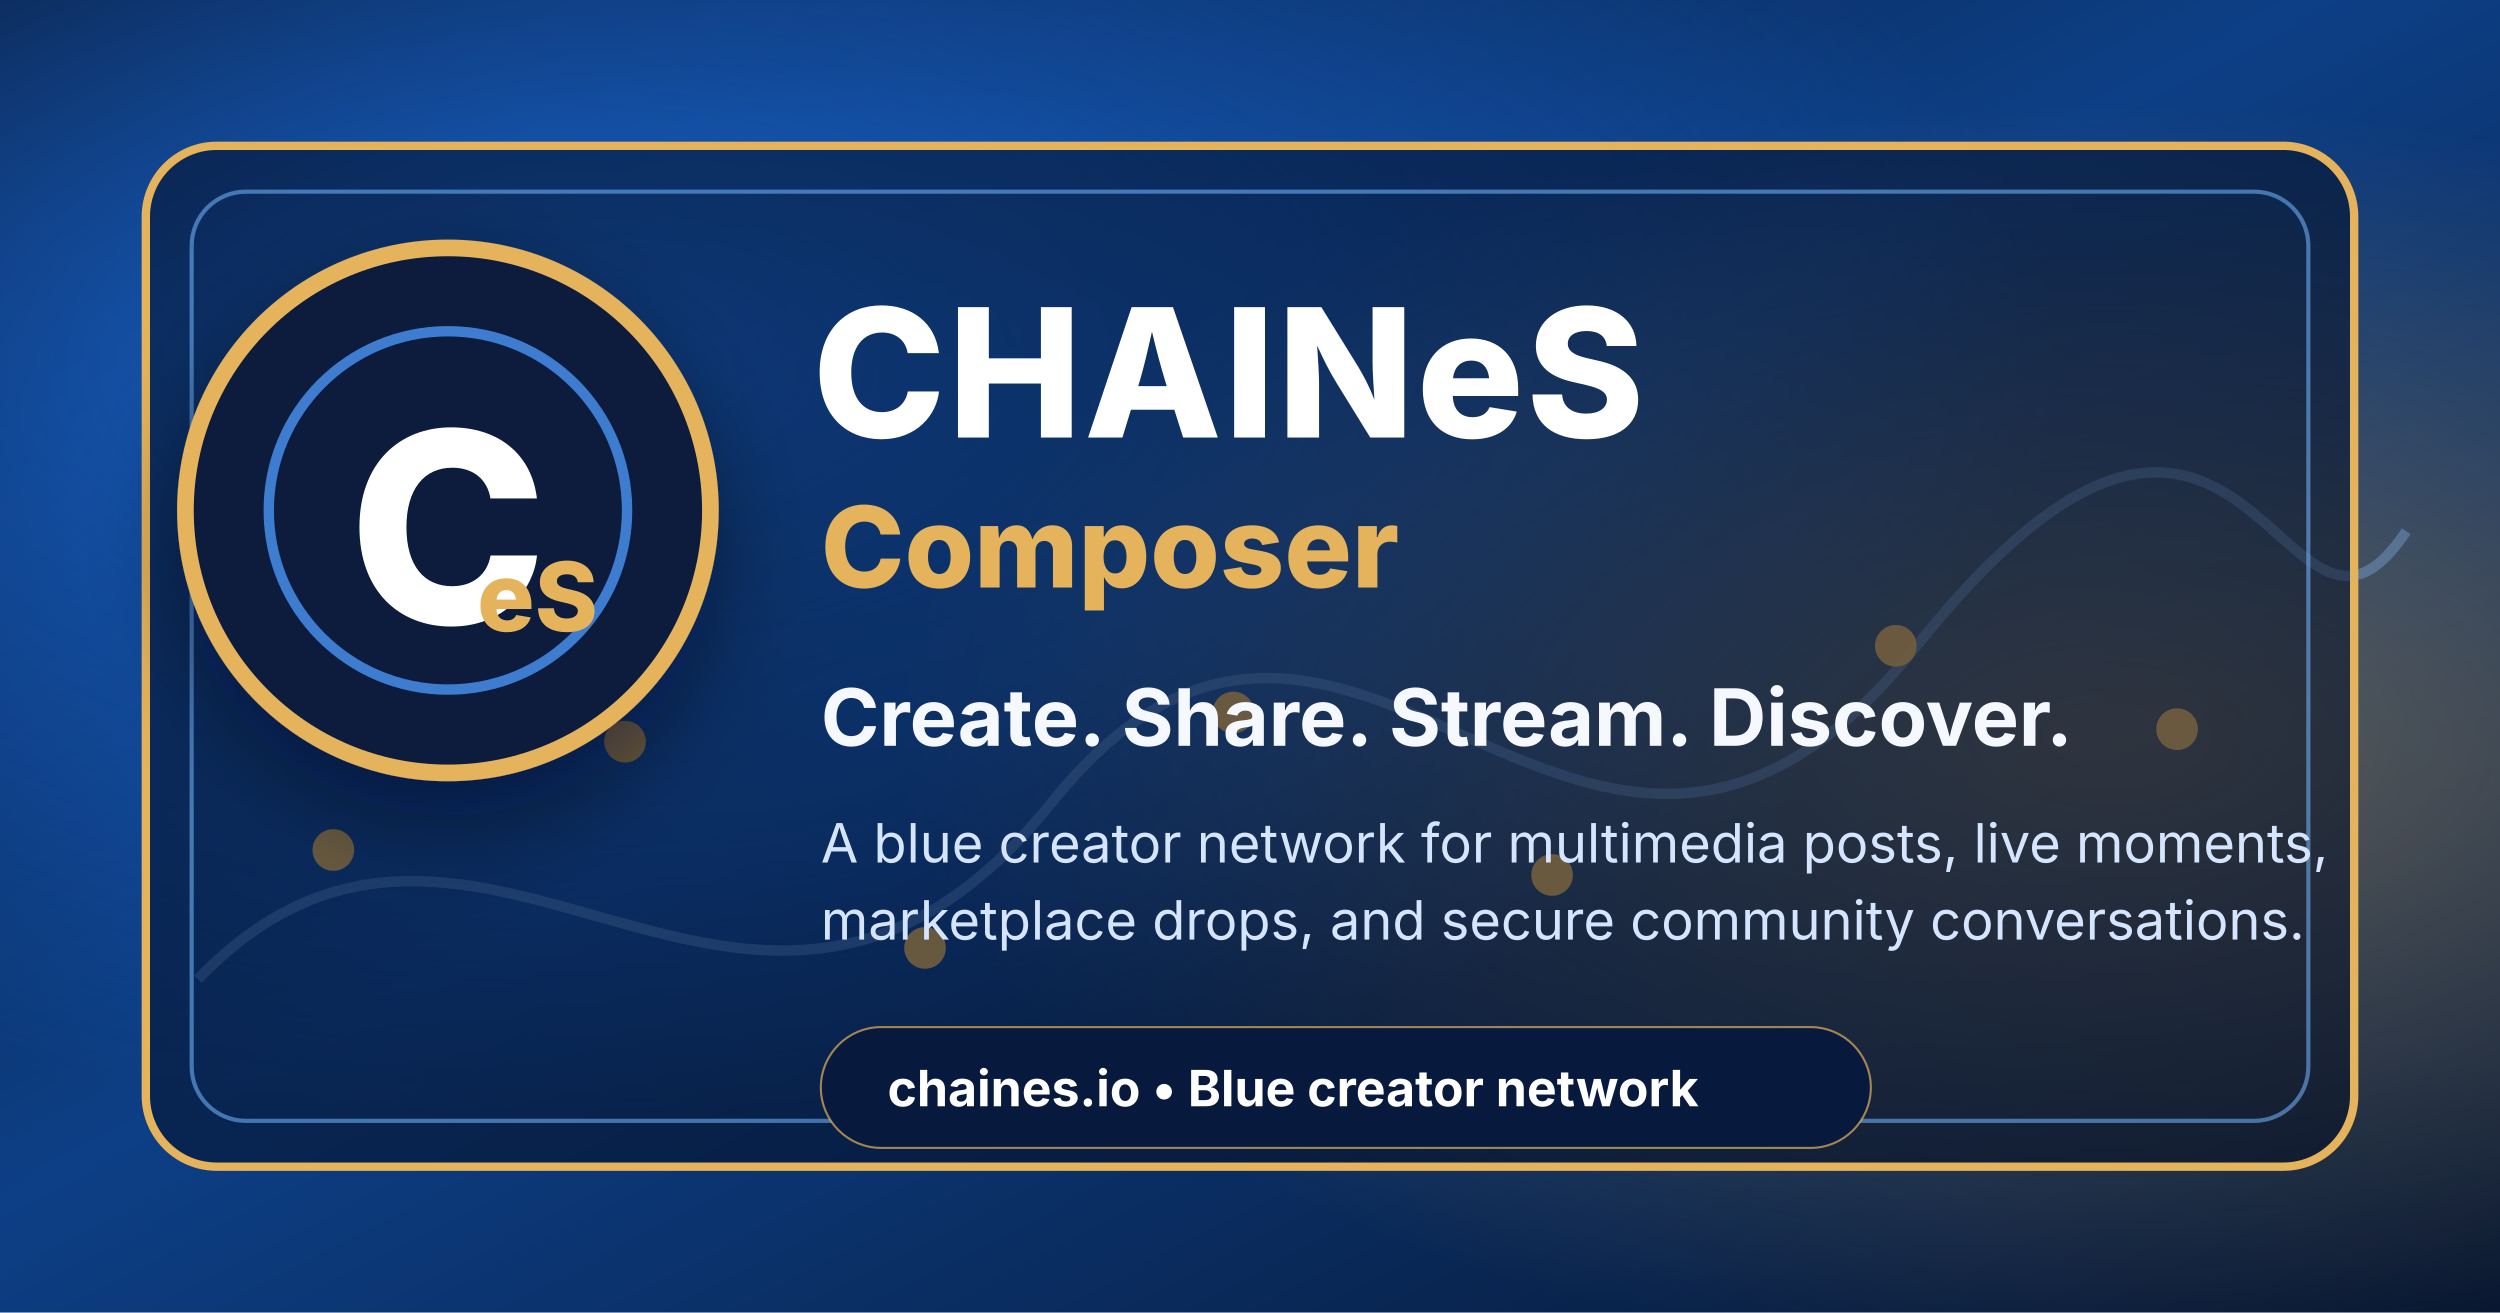
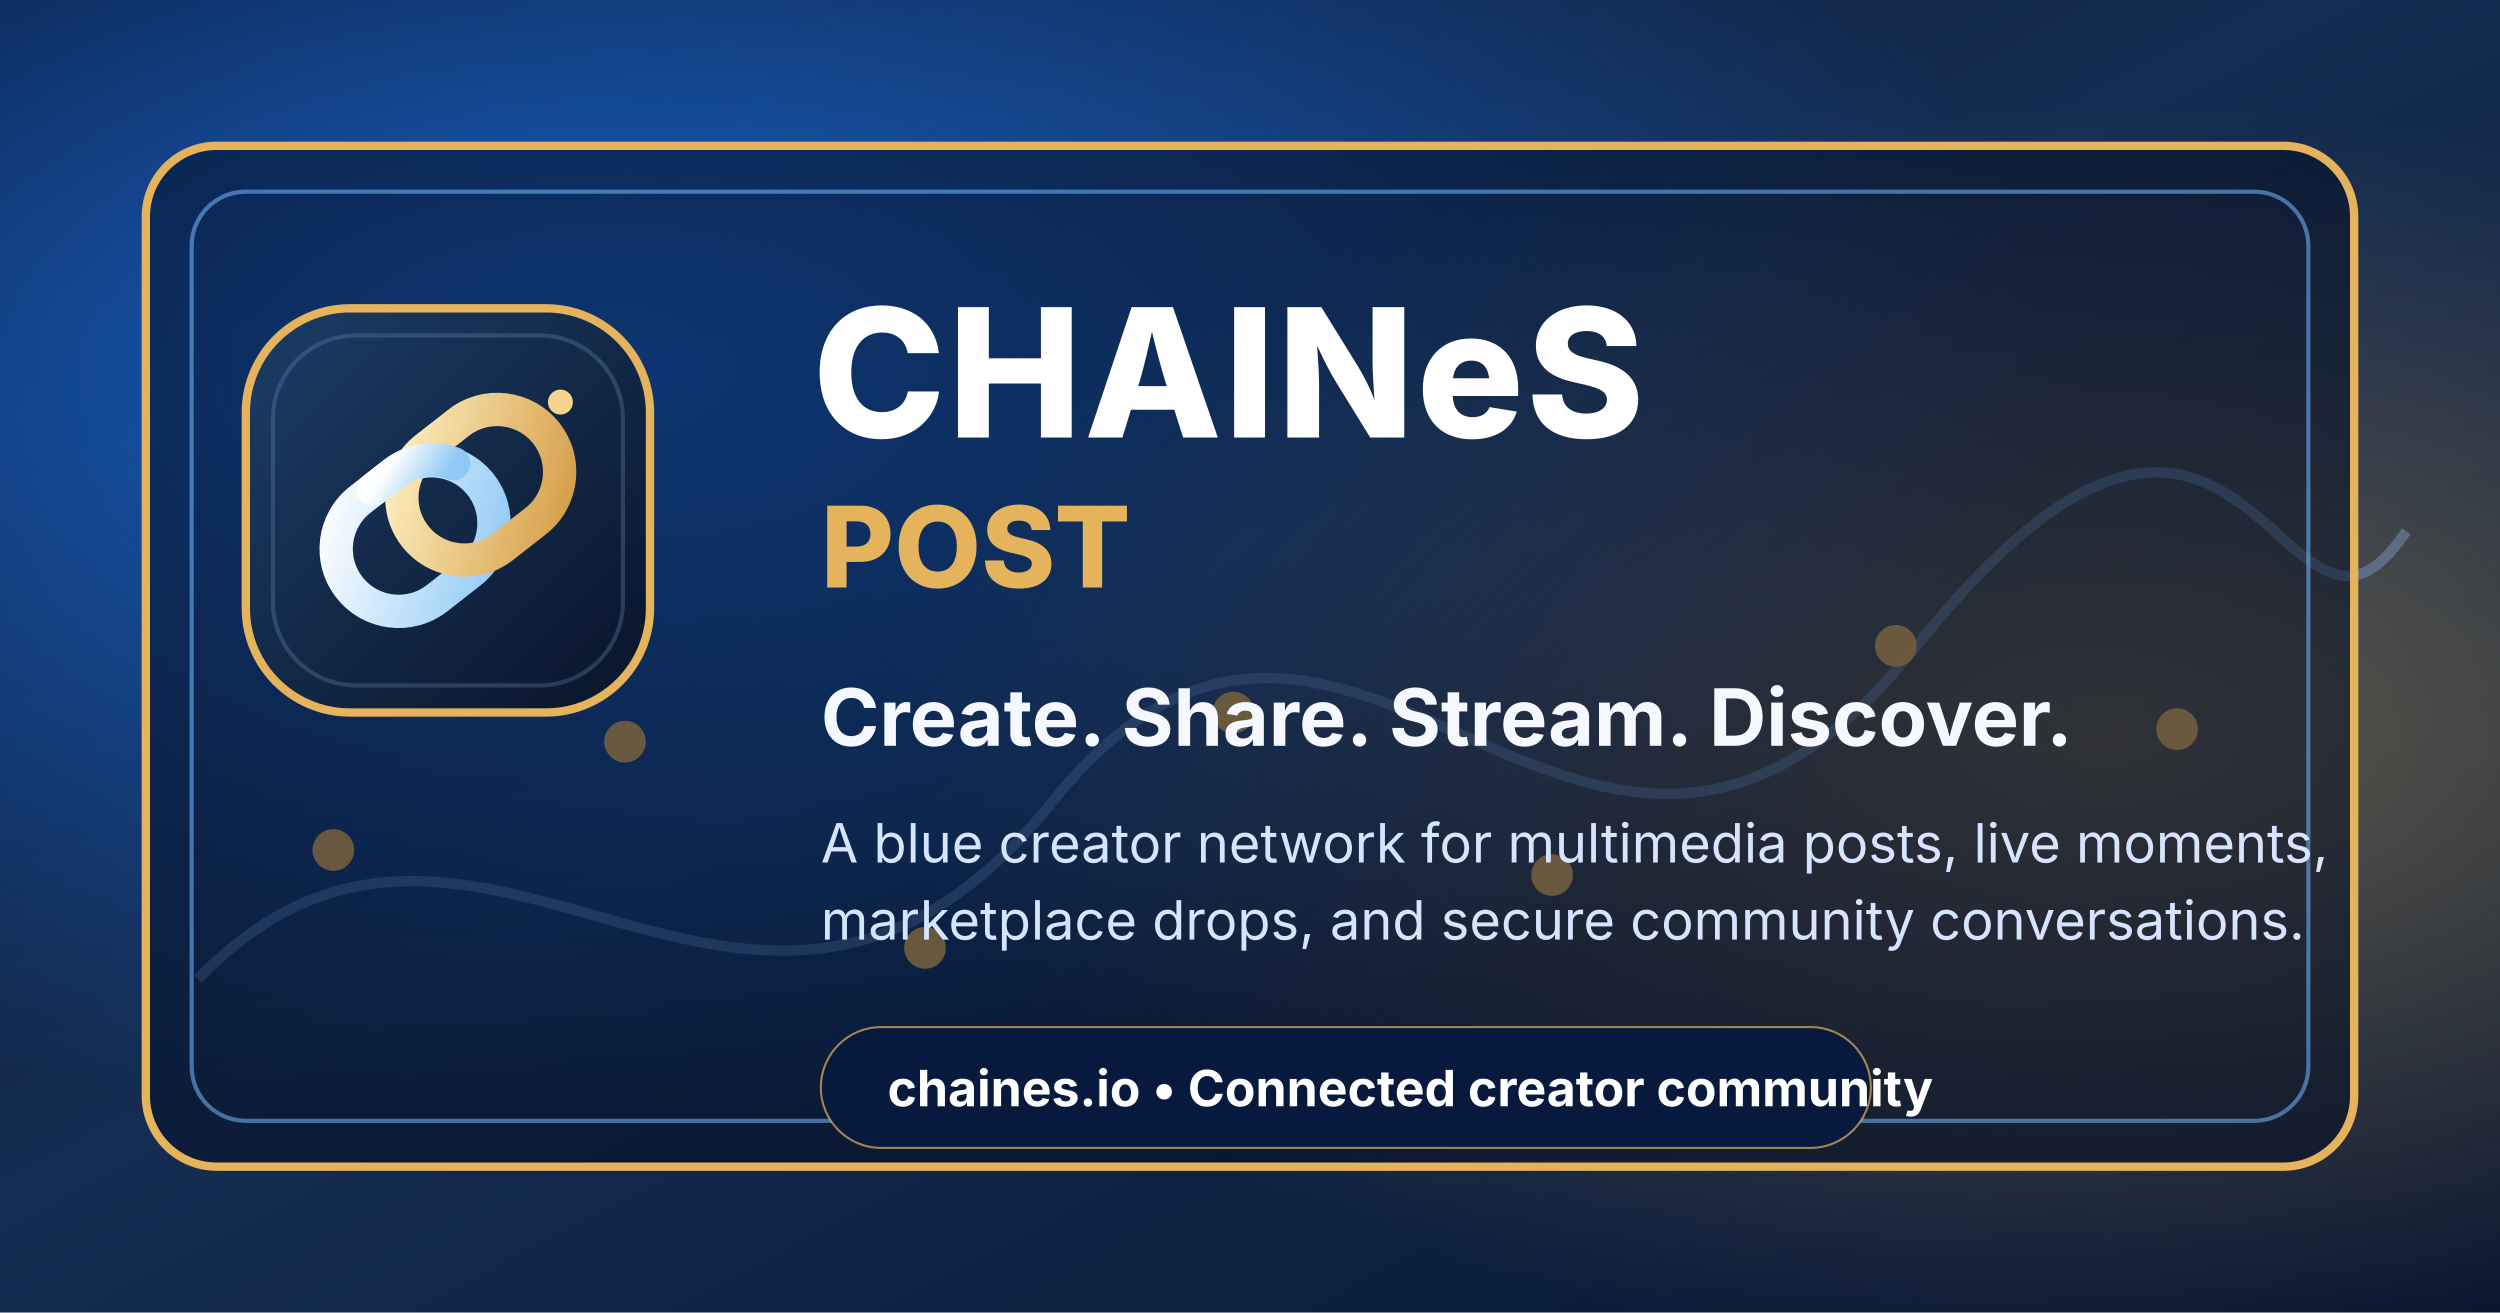
<svg xmlns="http://www.w3.org/2000/svg" width="1200" height="630" viewBox="0 0 1200 630" role="img" aria-labelledby="title desc">
  <defs>
    <linearGradient id="bg" x1="0" x2="1" y1="0" y2="1">
      <stop offset="0" stop-color="#071126" />
-       <stop offset="0.46" stop-color="#0d3f86" />
+       <stop offset="0.46" stop-color="#142d52" />
      <stop offset="1" stop-color="#06152f" />
    </linearGradient>
    <radialGradient id="blueGlow" cx="24%" cy="28%" r="58%">
      <stop offset="0" stop-color="#1d7dff" stop-opacity="0.72" />
      <stop offset="1" stop-color="#1d7dff" stop-opacity="0" />
    </radialGradient>
    <radialGradient id="goldGlow" cx="84%" cy="56%" r="48%">
      <stop offset="0" stop-color="#e5b35c" stop-opacity="0.38" />
      <stop offset="1" stop-color="#e5b35c" stop-opacity="0" />
    </radialGradient>
    <filter id="shadow" x="-25%" y="-25%" width="150%" height="150%">
      <feDropShadow dx="0" dy="18" stdDeviation="22" flood-color="#000814" flood-opacity="0.45" />
    </filter>
  </defs>
  <rect width="1200" height="630" fill="url(#bg)" />
  <rect width="1200" height="630" fill="url(#blueGlow)" />
  <rect width="1200" height="630" fill="url(#goldGlow)" />
  <path d="M95 470 C230 330 360 565 505 385 S760 510 920 310 S1095 345 1155 255" fill="none" stroke="#91c3ff" stroke-width="5" stroke-opacity="0.32" />
  <g fill="#e5b35c" opacity="0.92">
    <circle cx="160" cy="408" r="10" />
    <circle cx="300" cy="356" r="10" />
    <circle cx="444" cy="455" r="10" />
    <circle cx="592" cy="342" r="10" />
    <circle cx="745" cy="420" r="10" />
    <circle cx="910" cy="310" r="10" />
    <circle cx="1045" cy="350" r="10" />
  </g>
  <rect x="70" y="70" width="1060" height="490" rx="34" fill="rgba(4,15,35,0.52)" stroke="#e5b35c" stroke-width="4" />
  <rect x="92" y="92" width="1016" height="446" rx="26" fill="none" stroke="#75b7ff" stroke-width="2" stroke-opacity="0.55" />
-   <g filter="url(#shadow)">
-     <circle cx="215" cy="245" r="126" fill="#071a3d" stroke="#e5b35c" stroke-width="8" />
-     <circle cx="215" cy="245" r="86" fill="none" stroke="#4f9cff" stroke-width="5" stroke-opacity="0.75" />
-     <text x="215" y="251" text-anchor="middle" dominant-baseline="middle" font-family="Poppins, Inter, Arial, sans-serif" font-size="128" font-weight="800" fill="#ffffff">C</text>
-     <text x="258" y="303" text-anchor="middle" font-family="Poppins, Inter, Arial, sans-serif" font-size="46" font-weight="800" fill="#e5b35c">eS</text>
-   </g>
+   <svg x="115" y="145" width="200" height="200" viewBox="0 0 100 100" role="img" aria-labelledby="logo-title logo-desc">
+     <defs>
+       <linearGradient id="badge" x2="1" y2="1">
+         <stop stop-color="#1c3d68" />
+         <stop offset="1" stop-color="#091427" />
+       </linearGradient>
+       <linearGradient id="silver" x2="1" y2="1">
+         <stop stop-color="#fff" />
+         <stop offset="1" stop-color="#8fc9f5" />
+       </linearGradient>
+       <linearGradient id="gold" x2="1" y2="1">
+         <stop stop-color="#fff0c2" />
+         <stop offset="1" stop-color="#d49c45" />
+       </linearGradient>
+     </defs>
+     <rect x="1.5" y="1.5" width="97" height="97" rx="25" fill="url(#badge)" stroke="#e5b35c" stroke-width="2" />
+     <rect x="8" y="8" width="84" height="84" rx="20" fill="none" stroke="#6e91b8" stroke-opacity=".3" />
+     <g transform="rotate(-38 50 50)" fill="none" stroke-width="8" stroke-linecap="round">
+       <rect x="20" y="35" width="40" height="30" rx="15" stroke="url(#silver)" />
+       <rect x="40" y="35" width="40" height="30" rx="15" stroke="url(#gold)" />
+       <path d="M39 35h6a15 15 0 0 1 13 7" stroke="url(#silver)" />
+     </g>
+     <circle cx="77" cy="24" r="3" fill="#f5d48b" />
+   </svg>
  <g font-family="Poppins, Inter, Arial, sans-serif">
    <text x="390" y="210" font-size="86" font-weight="800" letter-spacing="1" fill="#ffffff">CHAINeS</text>
-     <text x="394" y="282" font-size="54" font-weight="800" fill="#e5b35c">Composer</text>
+     <text x="394" y="282" font-size="54" font-weight="800" fill="#e5b35c">POST</text>
    <text x="394" y="358" font-size="38" font-weight="700" fill="#f5f8ff">Create. Share. Stream. Discover.</text>
    <text x="394" y="414" font-size="26" fill="#d6e5ff">A blue creator network for multimedia posts, live moments,</text>
    <text x="394" y="451" font-size="26" fill="#d6e5ff">marketplace drops, and secure community conversations.</text>
    <rect x="394" y="493" width="504" height="58" rx="29" fill="#071a3d" stroke="#e5b35c" stroke-opacity="0.7" />
-     <text x="426" y="531" font-size="24" font-weight="700" fill="#ffffff">chaines.io  •  Blue creator network</text>
+     <text x="426" y="531" font-size="24" font-weight="700" fill="#ffffff">chaines.io  •  Connected creator community</text>
  </g>
</svg>
